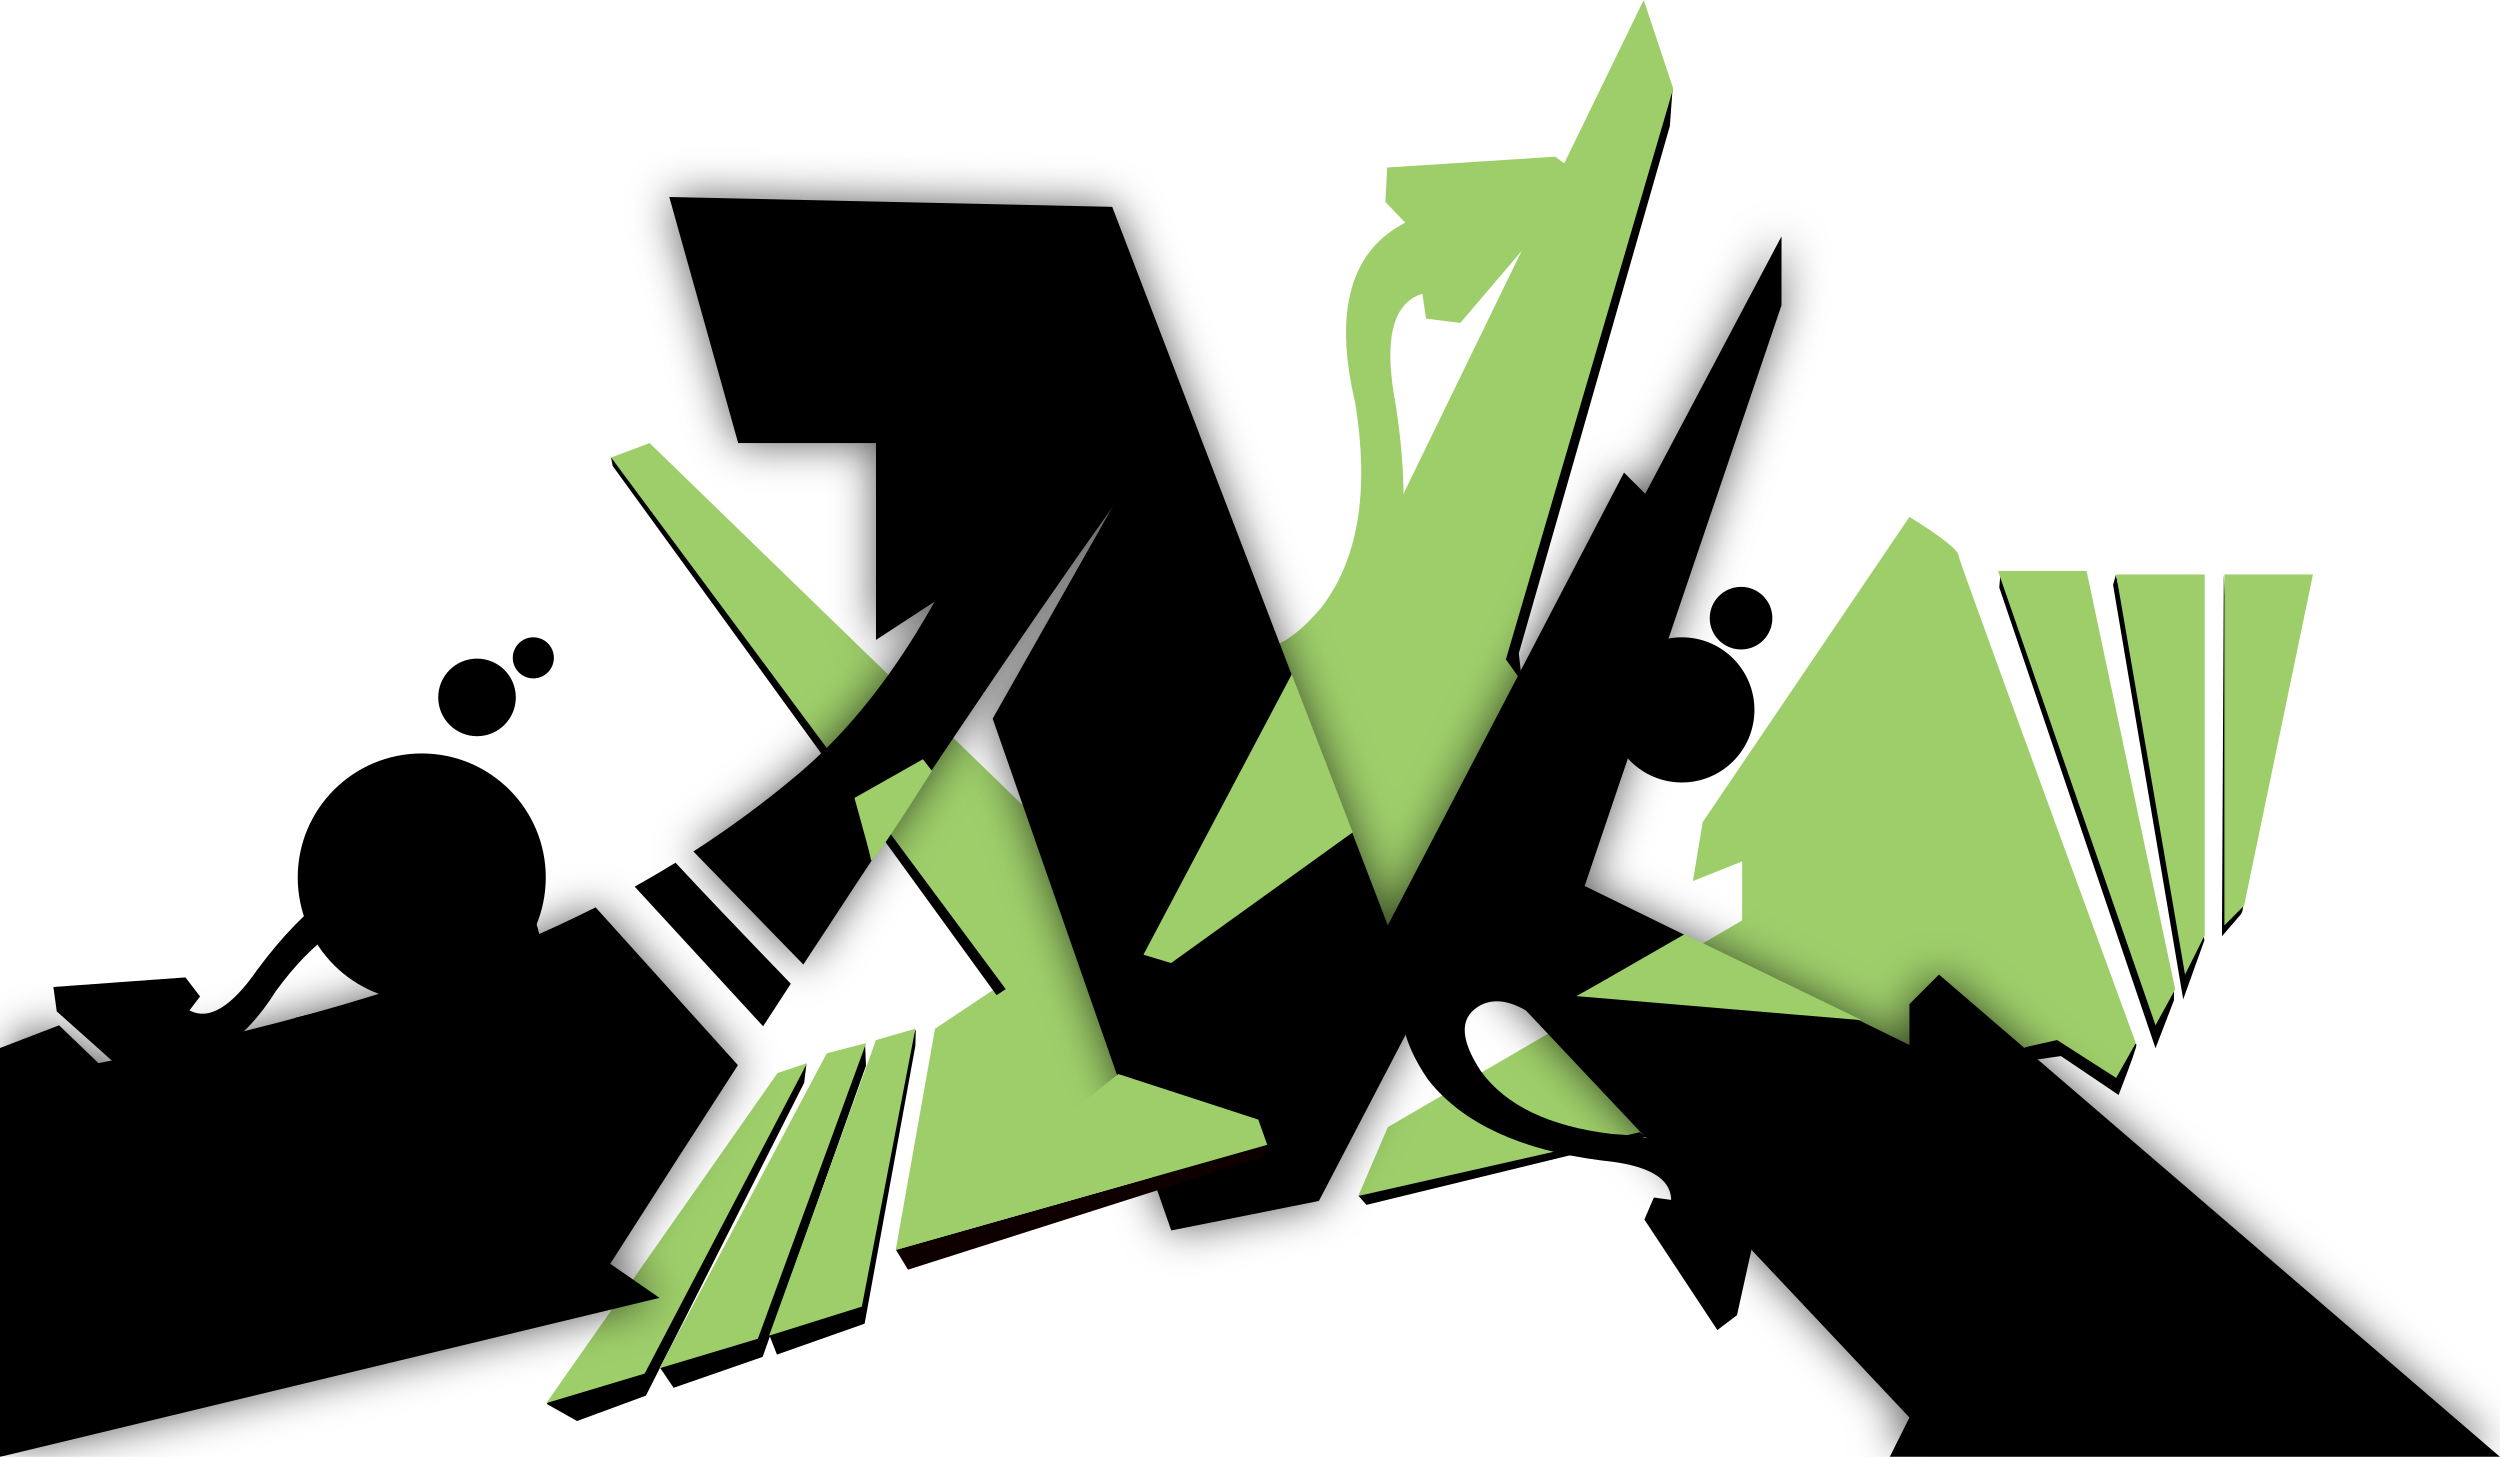
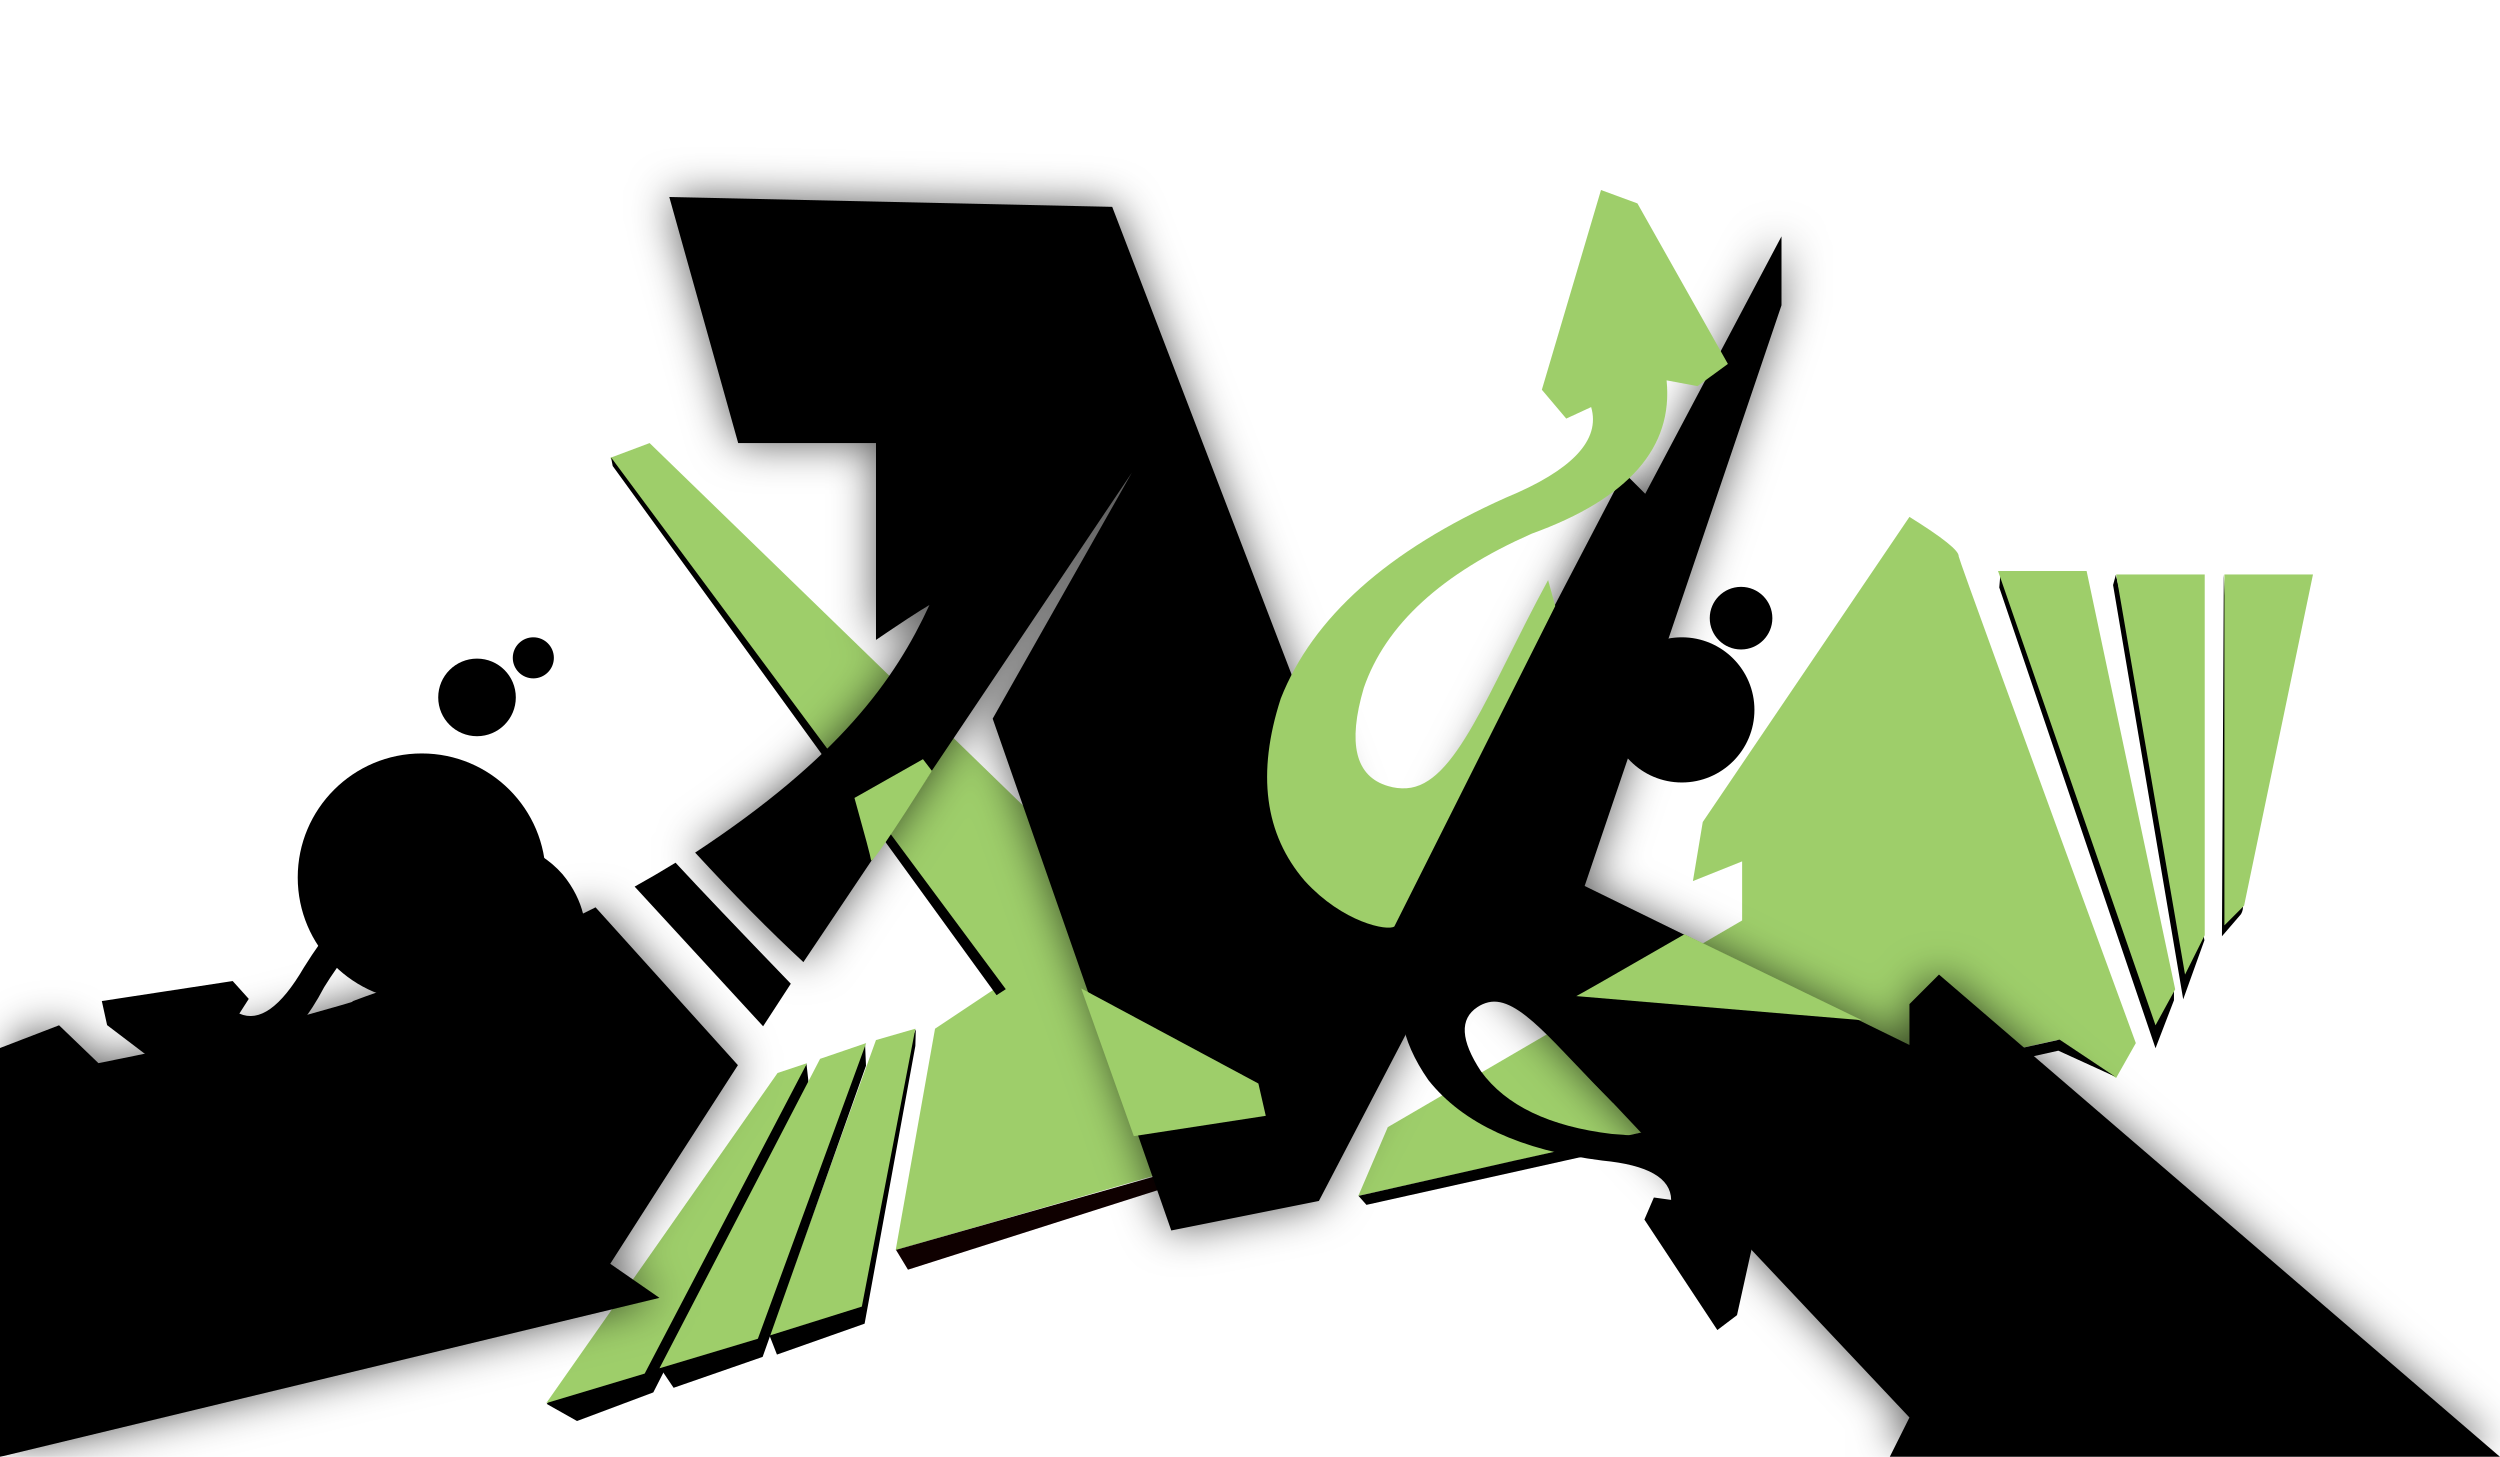
<svg xmlns="http://www.w3.org/2000/svg" style="isolation:isolate" viewBox="0 0 254 148.016" width="254pt" height="148.016pt">
  <defs>
-     <clipPath id="_clipPath_MKbKEuRYFRPR1jEYePnygafLEdjYu19t">
+     <clipPath id="_clipPath_jifdXEfEBLyApwwlV7hOVPZVzkN6oQ5i">
      <rect width="254" height="148.016" />
    </clipPath>
  </defs>
-   <g clip-path="url(#_clipPath_MKbKEuRYFRPR1jEYePnygafLEdjYu19t)">
+   <g clip-path="url(#_clipPath_jifdXEfEBLyApwwlV7hOVPZVzkN6oQ5i)">
    <g style="isolation:isolate" />
-     <g style="isolation:isolate">
-       <path d=" M 55.547 142.641 L 58.625 144.375 L 65.625 141.797 L 81.703 110.016 L 81.938 108.094 L 55.547 142.641 Z " fill="rgb(0,0,0)" />
-       <path d=" M 67.078 138.984 L 68.438 141 L 77.484 137.859 L 78.292 135.583 L 87.984 108.281 L 87.891 106.078 L 67.078 138.984 Z " fill="rgb(0,0,0)" />
-       <path d=" M 78.188 135.703 L 78.938 137.625 L 87.844 134.484 L 93 106.266 L 93.047 104.578 L 78.188 135.703 Z " fill="rgb(0,0,0)" />
+     <g style="isolation:isolate" />
+     <g>
+       <path d=" M 141 114.516 L 177 93.516 L 177 87.516 L 172 89.516 L 173 83.516 L 194 52.516 Q 199.083 55.683 199 56.516 Q 198.973 56.79 217 105.978 L 215 109.516 L 209 105.67 L 138 121.516 L 141 114.516 Z " fill="rgb(158,206,106)" />
+       <path d=" M 153.871 117.92 L 138.023 121.5 L 138.832 122.414 L 209.125 106.75 L 214.875 109.375 L 209.25 105.625 L 153.871 117.92 Z " fill="rgb(0,0,0)" />
    </g>
-     <g style="isolation:isolate">
-       <path d=" M 205.523 106.523 L 206.93 107.648 L 209.391 107.297 L 215.25 111.25 Q 217.195 106.242 217.055 106.102 Q 216.707 105.754 208.477 104.906 L 205.523 106.523 Z " fill="rgb(0,0,0)" />
-       <path d=" M 214.969 58.406 L 214.688 59.438 L 221.813 101.531 L 223.969 95.531 L 223.781 94.5 L 214.969 58.406 Z " fill="rgb(0,0,0)" />
-       <path d=" M 64.48 90.08 C 65.891 89.295 67.275 88.486 68.634 87.65 L 68.634 87.65 Q 72.239 91.547 80.346 99.945 Q 78.955 102.079 77.531 104.272 L 64.48 90.08 Z " fill="rgb(0,0,0)" />
-       <path d=" M 82 108.016 L 65.5 139.555 L 55.5 142.555 L 79 109.016 L 82 108.016 Z " fill="rgb(158,206,106)" />
-       <path d=" M 169.938 8.969 L 169.656 12.813 L 154.313 66.375 L 154.582 68.836 L 154.125 70.594 Q 150.945 67.148 151.016 66.727 Q 151.086 66.305 169.938 8.969 Z " fill="rgb(0,0,0)" />
-       <path d=" M 117 94.516 L 66 45.016 L 62 46.516 L 101 100.516 L 95 104.516 L 91 127.016 L 124 117.516 L 117 94.516 Z " fill="rgb(158,206,106)" />
-       <path d=" M 141 114.516 L 177 93.516 L 177 87.516 L 172 89.516 L 173 83.516 L 194 52.516 Q 199.083 55.683 199 56.516 Q 198.973 56.79 217 105.978 L 215 109.516 L 209 105.67 L 138 121.516 L 141 114.516 Z " fill="rgb(158,206,106)" />
+     <g>
      <defs>
-         <filter id="Q1pgkoW1wwa318lIDnUwBc0v5IMbrkwL" x="-200%" y="-200%" width="400%" height="400%" filterUnits="objectBoundingBox" color-interpolation-filters="sRGB">
+         <filter id="n9yKND3JjBDrvPwE6nODbNeQeUPg1Rpi" x="-200%" y="-200%" width="400%" height="400%" filterUnits="objectBoundingBox" color-interpolation-filters="sRGB">
          <feGaussianBlur in="SourceGraphic" stdDeviation="2.147" />
          <feOffset dx="0" dy="0" result="pf_100_offsetBlur" />
          <feFlood flood-color="#000000" flood-opacity="0.65" />
          <feComposite in2="pf_100_offsetBlur" operator="in" result="pf_100_dropShadow" />
          <feBlend in="SourceGraphic" in2="pf_100_dropShadow" mode="normal" />
        </filter>
      </defs>
-       <g filter="url(#Q1pgkoW1wwa318lIDnUwBc0v5IMbrkwL)">
+       <g filter="url(#n9yKND3JjBDrvPwE6nODbNeQeUPg1Rpi)">
        <path d=" M 181 24.016 L 145 92.016 L 194 144.016 L 192 148.016 L 254 148.016 L 197 99.016 L 194 102.016 L 194 106.17 L 161 90.016 L 181 31.016 L 181 24.016 Z " fill="rgb(0,0,0)" />
      </g>
-       <path d=" M 120.937 53.062 L 111.69 77.658 C 111.65 78.407 112.264 75.669 122.173 76.176 Q 130.687 77.313 137.583 68.789 Q 144.613 58.896 141.796 41.098 Q 139.938 31.236 144.517 29.85 L 144.885 32.373 L 148.367 32.807 L 160.9 18.114 L 158.019 15.917 L 140.937 17.019 L 140.753 20.514 L 142.77 22.623 Q 134.406 26.939 137.677 40.881 Q 139.903 54.454 134.197 61.789 Q 128.927 67.958 125.334 64.889 Q 124.652 64.317 124.22 63.559 C 122.208 60.019 122.104 56.93 120.75 52.688" fill="rgb(158,206,106)" />
+     </g>
+     <g>
+       <path d=" M 55.547 142.641 L 58.625 144.375 L 66.375 141.469 L 82.195 110.391 L 81.938 108.094 L 55.547 142.641 Z " fill="rgb(0,0,0)" />
+       <path d=" M 82 108.016 L 65.5 139.555 L 55.5 142.555 L 79 109.016 L 82 108.016 Z " fill="rgb(158,206,106)" />
+     </g>
+     <g>
+       <path d=" M 78.188 135.703 L 78.938 137.625 L 87.844 134.484 L 93 106.266 L 93.047 104.578 L 78.188 135.703 Z " fill="rgb(0,0,0)" />
+       <path d=" M 93 104.516 L 87.563 132.75 L 78.141 135.703 L 89 105.67 L 93 104.516 Z " fill="rgb(158,206,106)" />
+     </g>
+     <g>
+       <path d=" M 67.078 138.984 L 68.438 141 L 77.484 137.859 L 78.292 135.583 L 87.984 108.281 L 87.891 106.078 L 67.078 138.984 Z " fill="rgb(0,0,0)" />
+       <path d=" M 88 105.978 L 77 136.016 L 67 139.016 L 83.32 107.578 L 88 105.978 Z " fill="rgb(158,206,106)" />
+     </g>
+     <g>
+       <path d=" M 203.25 58.25 L 203.125 59.688 Q 213.258 89.567 218.746 105.752 Q 218.836 106.015 219 106.5 L 220.875 101.625 L 220.875 100.25 L 203.25 58.25 Z " fill="rgb(0,0,0)" />
+       <path d=" M 203 58.016 L 219 104.17 L 221 100.516 L 212 58.016 L 203 58.016 Z " fill="rgb(158,206,106)" />
+     </g>
+     <g>
+       <path d=" M 214.969 58.406 L 214.688 59.438 L 221.813 101.531 L 223.969 95.531 L 223.781 94.5 L 214.969 58.406 Z " fill="rgb(0,0,0)" />
+       <path d=" M 215 58.363 L 222 99.016 L 224 95.016 L 224 58.363 L 215 58.363 Z " fill="rgb(158,206,106)" />
+     </g>
+     <g>
      <path d=" M 225.938 58.375 L 225.75 95.125 L 227.688 92.875 Q 227.938 92.438 227.875 91.938 Q 227.813 91.438 225.938 58.375 Z " fill="rgb(0,0,0)" />
-       <path d=" M 153.871 117.92 L 138.023 121.5 L 138.832 122.414 L 167.219 115.5 L 166.625 115.031 L 153.871 117.92 Z " fill="rgb(0,0,0)" />
-       <path d=" M 142 98.497 Q 141.75 98.369 131 74 L 152.768 29.255 L 166.268 1.505 L 167 0 L 170 9 L 153 67 L 158 74 Q 142.375 102.622 142 98.497 Z " fill="rgb(158,206,106)" />
+       <path d=" M 226 58.363 L 226 94.016 L 228 92.016 L 235 58.363 L 226 58.363 Z " fill="rgb(158,206,106)" />
+     </g>
+     <g>
+       <path d=" M 117 94.516 L 66 45.016 L 62 46.516 L 101 100.516 L 95 104.516 L 91 127.016 L 124 117.516 L 117 94.516 Z " fill="rgb(158,206,106)" />
+       <path d=" M 91.031 126.984 L 92.25 129 L 128.375 117.5 L 128.672 116.297 L 91.031 126.984 Z " fill="rgb(15,0,0)" />
+       <path d=" M 62.086 46.477 L 62.25 47.344 L 101.25 101.109 L 102.188 100.5 L 62.086 46.477 Z " fill="rgb(0,0,0)" />
+     </g>
+     <g>
+       <path d=" M 64.48 90.08 C 65.891 89.295 67.275 88.486 68.634 87.65 L 68.634 87.65 Q 72.239 91.547 80.346 99.945 Q 78.955 102.079 77.531 104.272 L 64.48 90.08 Z " fill="rgb(0,0,0)" />
+     </g>
+     <g>
      <defs>
-         <filter id="DH6u7RPGWSjzouYbDFndQbuAHGnI21PN" x="-200%" y="-200%" width="400%" height="400%" filterUnits="objectBoundingBox" color-interpolation-filters="sRGB">
+         <filter id="BxmDChCkl0r8Yu6nMvbbrNPkJL9fSJhL" x="-200%" y="-200%" width="400%" height="400%" filterUnits="objectBoundingBox" color-interpolation-filters="sRGB">
          <feGaussianBlur in="SourceGraphic" stdDeviation="2.147" />
          <feOffset dx="0" dy="0" result="pf_100_offsetBlur" />
          <feFlood flood-color="#000000" flood-opacity="0.65" />
          <feComposite in2="pf_100_offsetBlur" operator="in" result="pf_100_dropShadow" />
          <feBlend in="SourceGraphic" in2="pf_100_dropShadow" mode="normal" />
        </filter>
      </defs>
-       <g filter="url(#DH6u7RPGWSjzouYbDFndQbuAHGnI21PN)">
-         <path d=" M 165 48.016 L 141 94.016 L 113 21.016 L 68 20.016 L 75 45.016 L 89 45.016 L 89 65.016 L 115 48.016 L 100.856 73.016 L 119 125.016 L 134 122.016 L 170 53.016 L 165 48.016 Z " fill="rgb(0,0,0)" />
+       <g filter="url(#BxmDChCkl0r8Yu6nMvbbrNPkJL9fSJhL)">
+         <path d=" M 60.508 92.185 C 46.756 99.136 30.446 103.989 10 108.016 L 6 104.17 L 0 106.478 L 0 148.016 L 67 131.863 L 62 128.401 Q 68.787 117.77 74.971 108.22 L 60.508 92.185 Z " fill="rgb(0,0,0)" />
      </g>
-       <path d=" M 91.031 126.984 L 92.25 129 L 128.375 117.5 L 128.672 116.297 L 91.031 126.984 Z " fill="rgb(15,0,0)" />
-       <path d=" M 93 104.516 L 87.563 132.75 L 78.141 135.703 L 89 105.67 L 93 104.516 Z " fill="rgb(158,206,106)" />
-       <path d=" M 88 105.978 L 77 136.016 L 67 139.016 L 84 107.016 L 88 105.978 Z " fill="rgb(158,206,106)" />
-       <path d=" M 203.25 58.25 L 203.125 59.688 Q 213.258 89.567 218.746 105.752 Q 218.836 106.015 219 106.5 L 220.875 101.625 L 220.875 100.25 L 203.25 58.25 Z " fill="rgb(0,0,0)" />
-       <path d=" M 203 58.016 L 219 104.17 L 221 100.516 L 212 58.016 L 203 58.016 Z " fill="rgb(158,206,106)" />
-       <path d=" M 215 58.363 L 222 99.016 L 224 95.016 L 224 58.363 L 215 58.363 Z " fill="rgb(158,206,106)" />
-       <path d=" M 226 58.363 L 226 94.016 L 228 92.016 L 235 58.363 L 226 58.363 Z " fill="rgb(158,206,106)" />
-       <path d=" M 171.141 94.922 Q 160.242 101.204 160.148 101.204 Q 189.266 103.675 189.141 103.641 L 171.141 94.922 Z " fill="rgb(158,206,106)" />
-       <path d=" M 131.25 68.5 L 116.172 97.001 L 118.984 97.845 L 137.438 84.563 L 131.25 68.5 Z " fill="rgb(158,206,106)" />
-       <path d=" M 62.086 46.477 L 62.25 47.344 L 101.25 101.109 L 102.187 100.5 L 62.086 46.477 Z " fill="rgb(0,0,0)" />
-       <path d=" M 91.031 126.984 L 128.75 116.313 L 127.844 113.751 L 113.625 109.125 L 91.031 126.984 Z " fill="rgb(158,206,106)" />
+     </g>
+     <g>
      <defs>
-         <filter id="ivg4b1bHSInVwb1tZaLIwxkBTmzicUTX" x="-200%" y="-200%" width="400%" height="400%" filterUnits="objectBoundingBox" color-interpolation-filters="sRGB">
+         <filter id="tgxoidkms70SmiaSdj6DxPCu4AKgefBk" x="-200%" y="-200%" width="400%" height="400%" filterUnits="objectBoundingBox" color-interpolation-filters="sRGB">
          <feGaussianBlur in="SourceGraphic" stdDeviation="2.147" />
          <feOffset dx="0" dy="0" result="pf_100_offsetBlur" />
          <feFlood flood-color="#000000" flood-opacity="0.65" />
          <feComposite in2="pf_100_offsetBlur" operator="in" result="pf_100_dropShadow" />
          <feBlend in="SourceGraphic" in2="pf_100_dropShadow" mode="normal" />
        </filter>
      </defs>
-       <g filter="url(#ivg4b1bHSInVwb1tZaLIwxkBTmzicUTX)">
-         <path d=" M 60.508 92.185 C 46.756 99.136 30.446 103.989 10 108.016 L 6 104.17 L 0 106.478 L 0 148.016 L 67 131.863 L 62 128.401 Q 68.787 117.77 74.971 108.22 L 60.508 92.185 Z " fill="rgb(0,0,0)" />
+       <g filter="url(#tgxoidkms70SmiaSdj6DxPCu4AKgefBk)">
+         <path d=" M 165 48.016 L 141 94.016 L 113 21.016 L 68 20.016 L 75 45.016 L 89 45.016 L 89 65.016 Q 92.875 62.375 94.433 61.464 C 90.938 69.063 85.25 77 70.625 86.625 Q 76.5 93 81.625 97.75 L 115 48.016 L 100.856 73.016 L 119 125.016 L 134 122.016 L 170 53.016 L 165 48.016 Z " fill="rgb(0,0,0)" />
      </g>
-       <defs>
-         <filter id="C6JoSjxJe076XP4Nis8CG8Kl0ArNa0Na" x="-200%" y="-200%" width="400%" height="400%" filterUnits="objectBoundingBox" color-interpolation-filters="sRGB">
-           <feGaussianBlur in="SourceGraphic" stdDeviation="2.147" />
-           <feOffset dx="0" dy="0" result="pf_100_offsetBlur" />
-           <feFlood flood-color="#000000" flood-opacity="0.65" />
-           <feComposite in2="pf_100_offsetBlur" operator="in" result="pf_100_dropShadow" />
-           <feBlend in="SourceGraphic" in2="pf_100_dropShadow" mode="normal" />
-         </filter>
-       </defs>
-       <g filter="url(#C6JoSjxJe076XP4Nis8CG8Kl0ArNa0Na)">
-         <path d=" M 70.448 86.508 C 74.219 84.08 77.795 81.435 81.219 78.537 Q 94.29 67.476 103 43.016 L 117 46.016 Q 103.562 64.406 81.619 97.995 L 70.448 86.508 L 70.448 86.508 Z " fill="rgb(0,0,0)" />
-       </g>
+     </g>
+     <g>
      <circle vector-effect="non-scaling-stroke" cx="42.85" cy="89.15" r="12.6" fill="rgb(0,0,0)" />
      <circle vector-effect="non-scaling-stroke" cx="170.875" cy="72.125" r="7.375" fill="rgb(0,0,0)" />
      <circle vector-effect="non-scaling-stroke" cx="48.465" cy="70.857" r="3.942" fill="rgb(0,0,0)" />
      <circle vector-effect="non-scaling-stroke" cx="176.891" cy="62.806" r="3.181" fill="rgb(0,0,0)" />
      <circle vector-effect="non-scaling-stroke" cx="54.186" cy="66.837" r="2.087" fill="rgb(0,0,0)" />
-       <path d=" M 162.863 108.161 L 147.857 93.525 C 147.365 93.354 144.75 94.721 143.181 98.028 Q 140.774 103.493 145.131 109.746 Q 150.377 116.354 162.806 117.916 Q 169.749 118.583 169.789 121.909 L 168.033 121.666 L 167.07 123.907 L 174.482 135.133 L 176.48 133.619 L 179.049 122.001 L 176.751 121.202 L 174.952 122.14 Q 173.689 115.721 163.747 115.208 Q 154.254 114.068 150.461 108.839 Q 147.361 104.128 150.105 102.322 Q 150.619 101.977 151.209 101.836 C 154.308 101.094 158.151 104.35 165.242 112.232" fill="rgb(0,0,0)" />
-       <path d=" M 34.631 103.337 L 54.737 97.409 C 55.127 97.064 55.214 94.114 53.097 91.128 Q 49.508 86.355 41.923 87.097 Q 33.593 88.44 26.151 98.515 Q 22.173 104.245 19.253 102.653 L 20.323 101.24 L 18.84 99.304 L 5.423 100.278 L 5.766 102.76 L 14.643 110.684 L 16.464 109.071 L 16.525 107.043 Q 22.742 109.081 28.052 100.662 Q 33.69 92.939 40.107 92.188 Q 45.732 91.79 45.965 95.067 Q 46.014 95.683 45.849 96.267 C 44.98 99.333 40.26 101.092 29.917 103.421" fill="rgb(0,0,0)" />
+     </g>
+     <g>
+       <path d=" M 163.828 110.297 L 147.857 93.525 C 147.365 93.354 144.75 94.721 143.181 98.028 Q 140.774 103.493 145.131 109.746 Q 150.377 116.354 162.806 117.916 Q 169.749 118.583 169.789 121.909 L 168.033 121.666 L 167.07 123.907 L 174.482 135.133 L 176.48 133.619 L 179.049 122.001 L 176.751 121.202 L 174.952 122.14 Q 173.689 115.721 163.747 115.208 Q 154.254 114.068 150.461 108.839 Q 147.361 104.128 150.105 102.322 Q 150.619 101.977 151.209 101.836 C 154.308 101.094 158.008 106.253 163.875 112.031 L 163.828 110.297 Z " fill="rgb(0,0,0)" />
+     </g>
+     <g>
+       <path d=" M 158.013 61.568 L 141.665 94.131 C 141.002 94.615 136.44 93.755 132.562 89.498 Q 126.435 82.376 130.127 70.968 Q 134.992 58.618 152.981 50.569 Q 163.126 46.382 161.661 41.359 L 159.13 42.529 L 156.653 39.598 L 162.662 19.306 L 166.363 20.667 L 175.555 36.976 L 172.462 39.232 L 169.326 38.644 Q 170.367 48.884 155.64 54.214 Q 141.875 60.281 138.563 69.889 Q 136.058 78.401 141.015 79.861 Q 141.947 80.145 142.9 80.087 C 147.903 79.783 151.107 70.323 157.288 58.936 L 158.013 61.568 Z " fill="rgb(158,206,106)" />
+     </g>
+     <g>
+       <path d=" M 37.36 102.428 L 59.277 94.946 C 59.639 94.571 59.492 91.624 57.146 88.814 Q 53.19 84.341 45.687 85.68 Q 37.49 87.677 30.868 98.31 Q 27.355 104.337 24.319 102.98 L 25.274 101.487 L 23.642 99.674 L 10.345 101.706 L 10.882 104.154 L 20.358 111.351 L 22.046 109.598 L 21.947 107.572 Q 28.305 109.112 32.933 100.299 Q 37.943 92.155 44.28 90.899 Q 49.856 90.057 50.347 93.305 Q 50.445 93.916 50.327 94.511 C 49.703 97.635 43.469 98.836 35.765 101.745 L 37.36 102.428 Z " fill="rgb(0,0,0)" />
+     </g>
+     <g>
+       <path d=" M 171.141 94.922 Q 160.242 101.203 160.148 101.203 Q 189.266 103.675 189.141 103.641 L 171.141 94.922 Z " fill="rgb(158,206,106)" />
      <path d=" M 88.5 87.398 Q 88.43 86.836 86.813 81.07 L 93.773 77.133 L 94.688 78.328 Q 88.57 87.961 88.5 87.398 Z " fill="rgb(158,206,106)" />
+       <path d=" M 115.195 115.43 L 128.602 113.367 L 127.852 110.086 L 109.852 100.43 L 115.195 115.43 Z " fill="rgb(158,206,106)" />
    </g>
  </g>
</svg>
